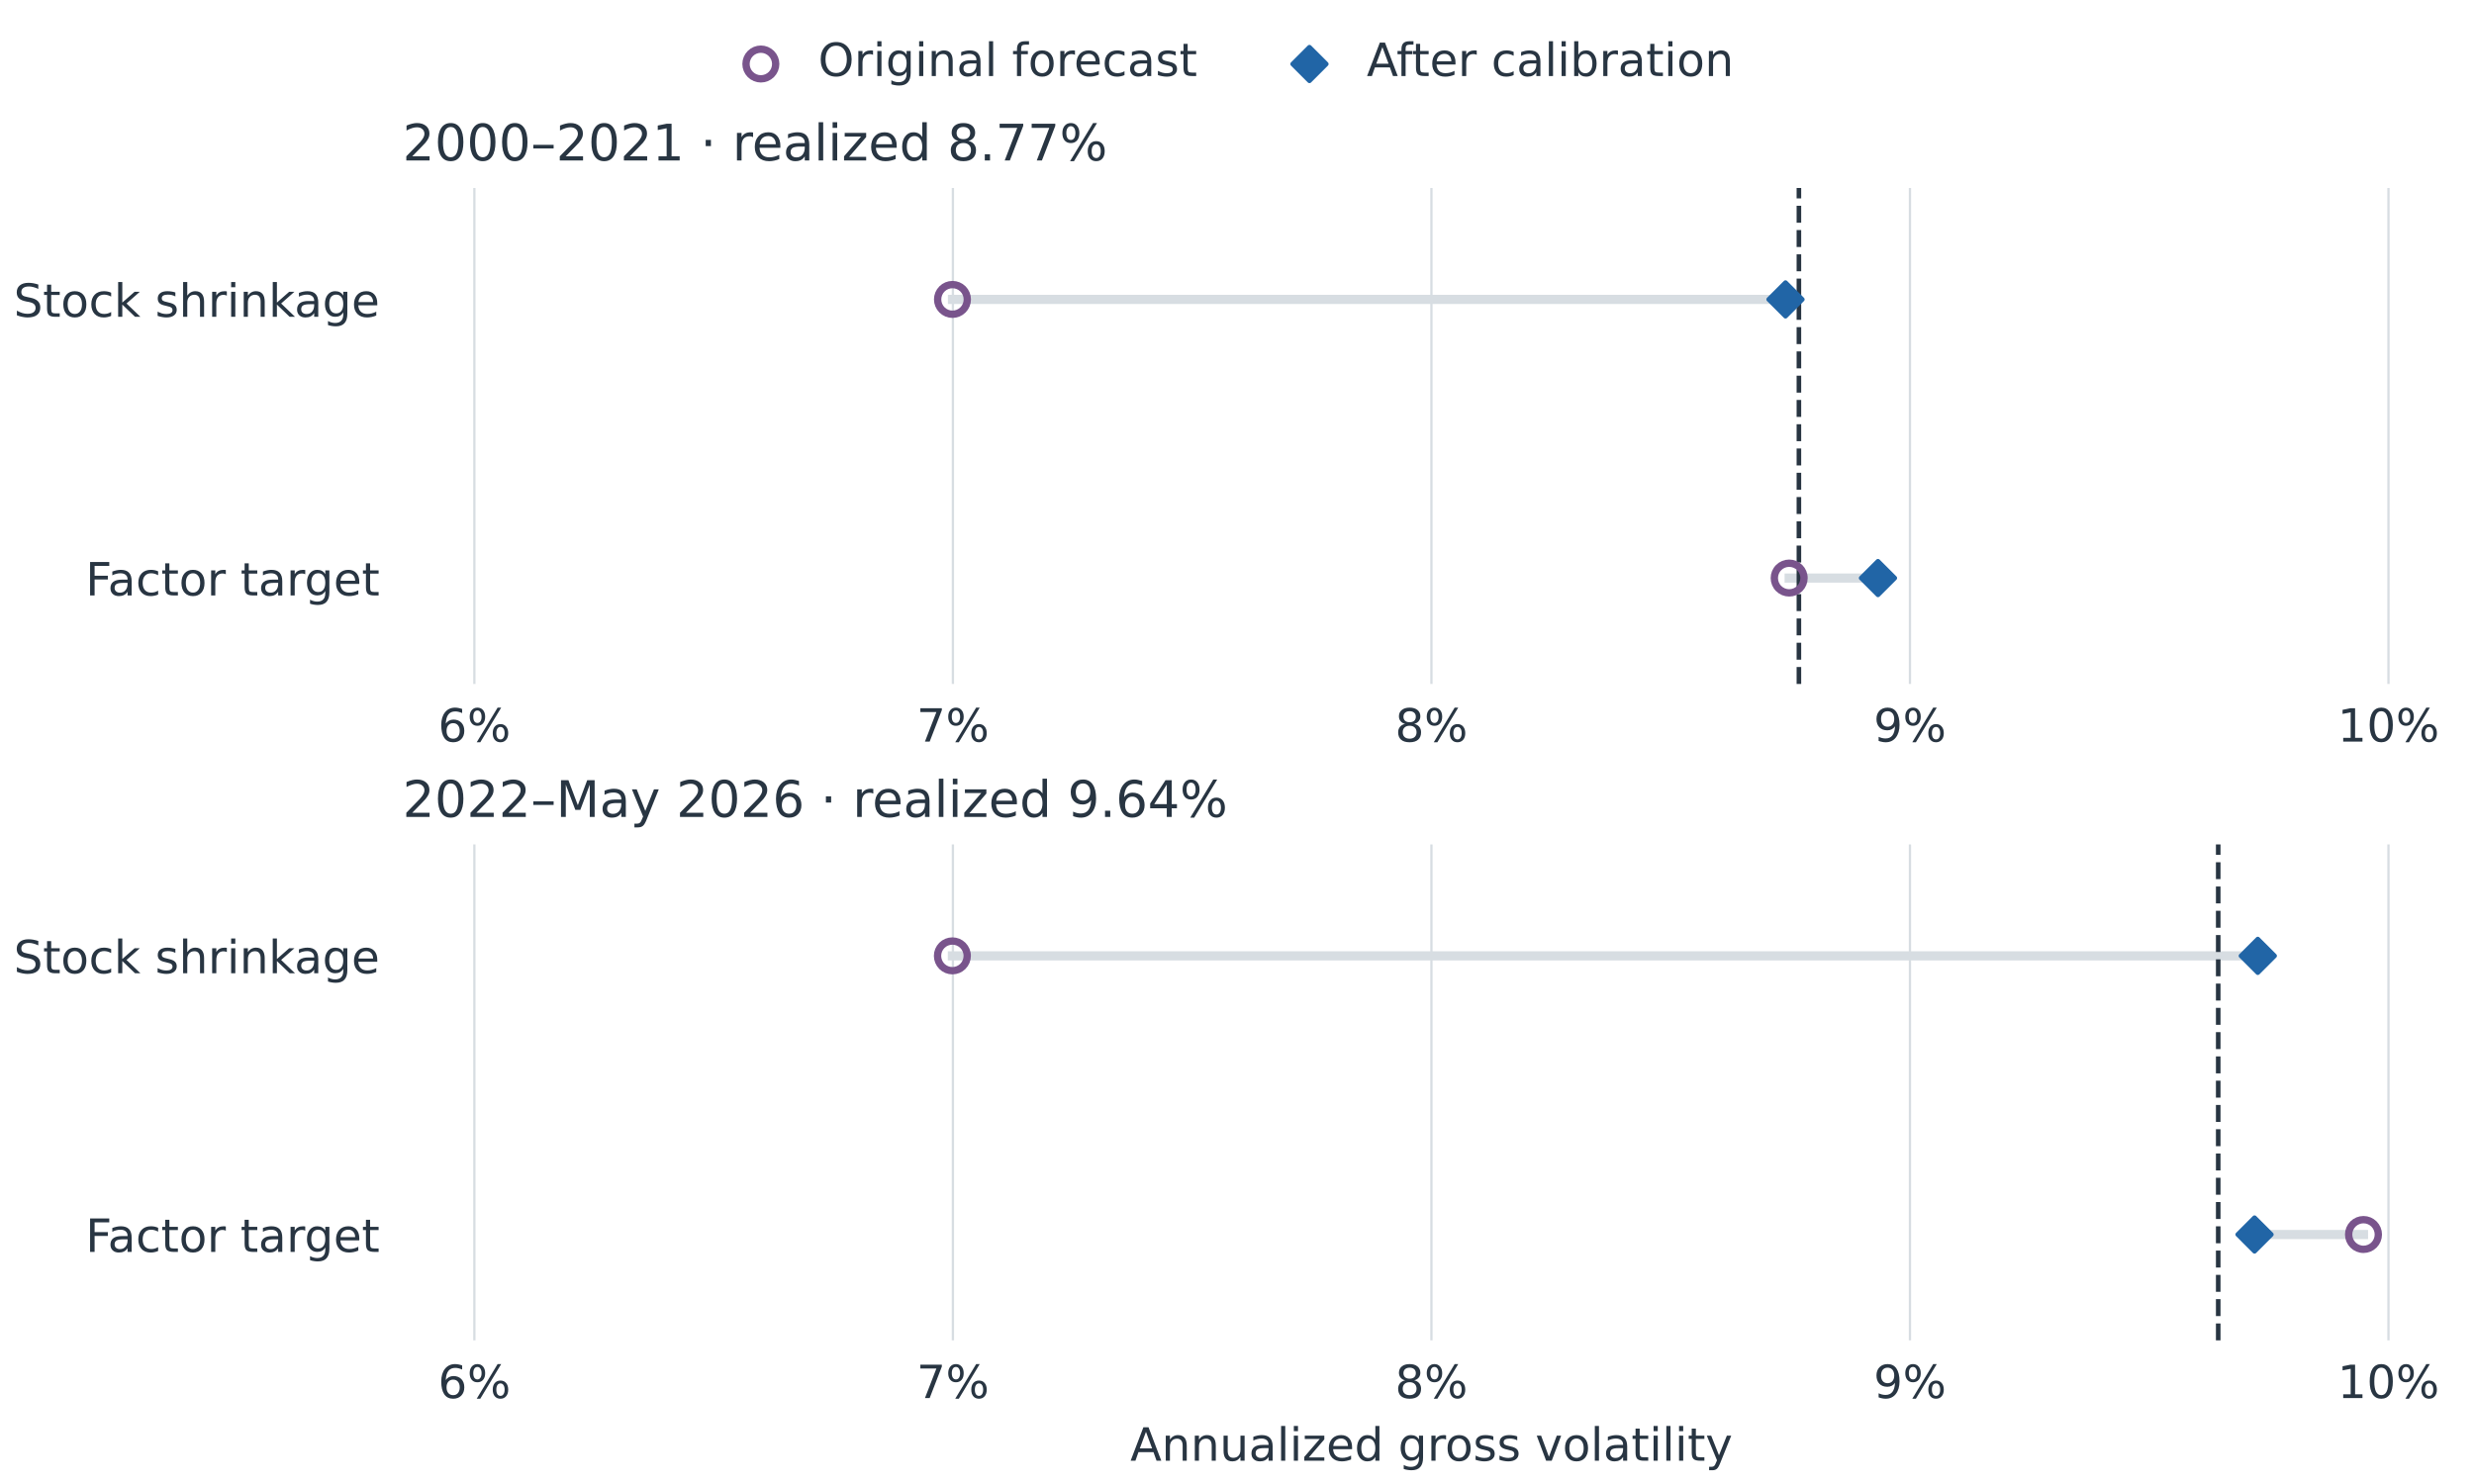
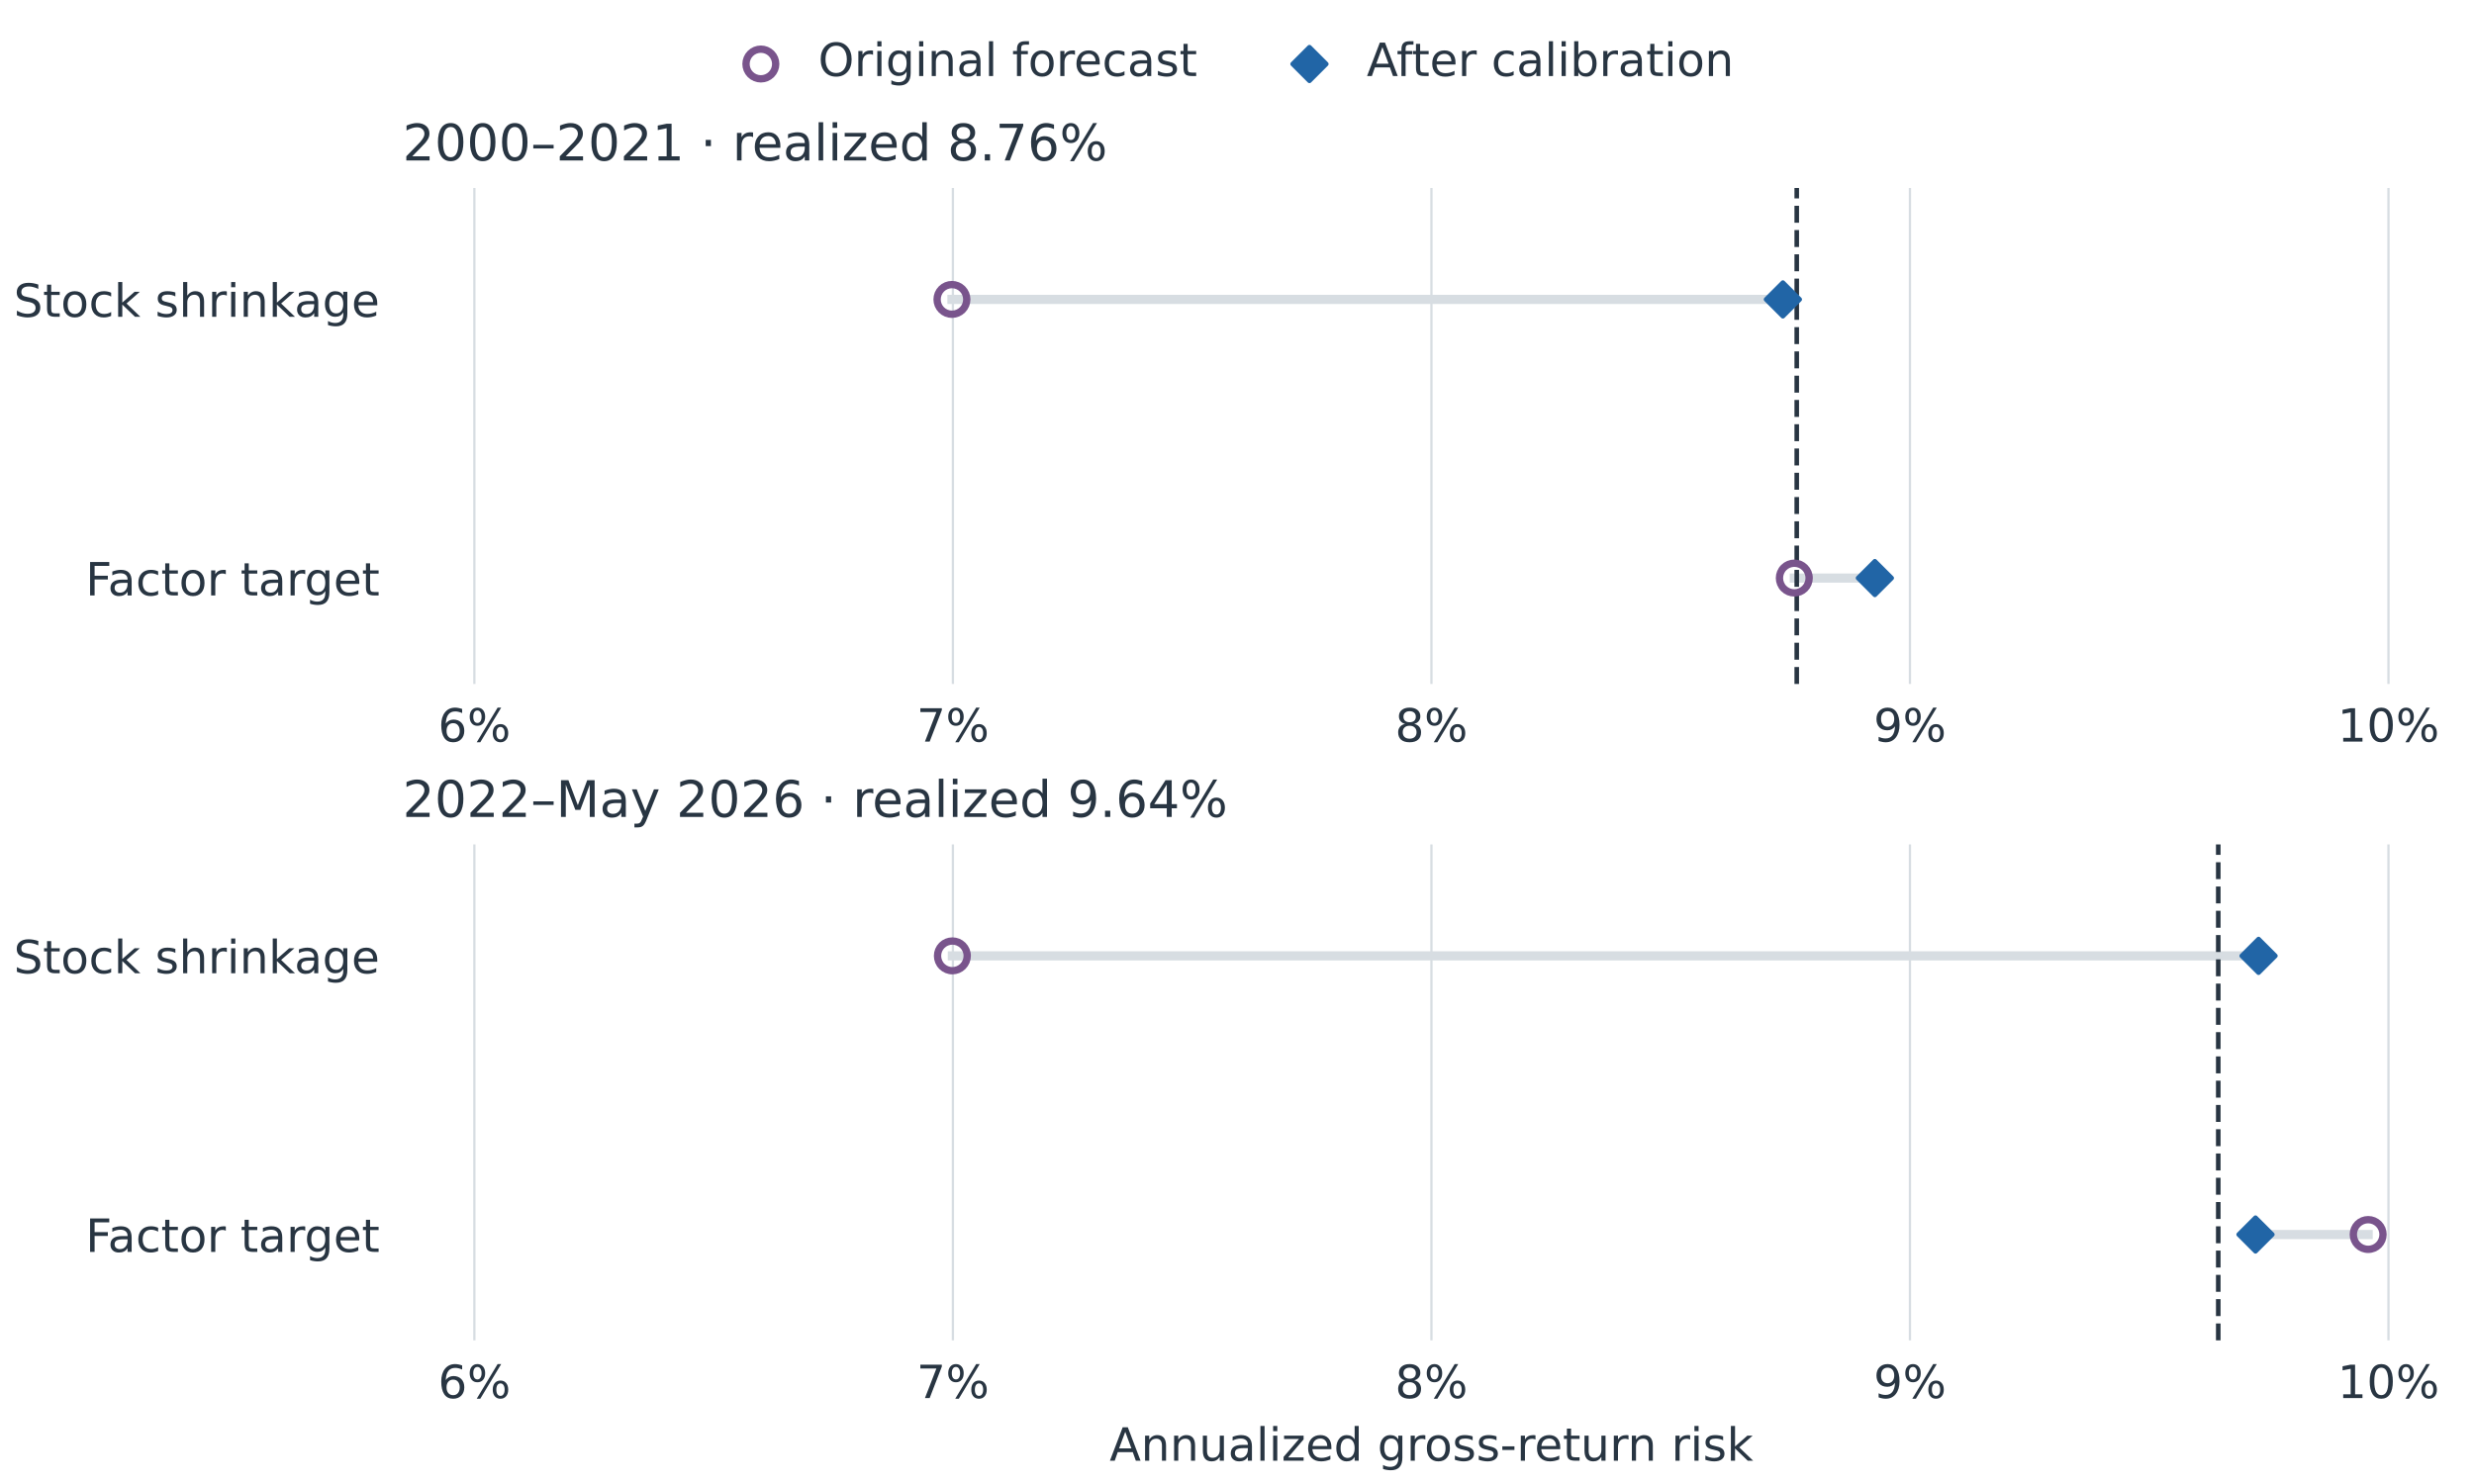
<svg xmlns="http://www.w3.org/2000/svg" xmlns:xlink="http://www.w3.org/1999/xlink" width="540pt" height="324pt" viewBox="0 0 540 324" version="1.1">
  <defs>
    <style type="text/css">*{stroke-linejoin: round; stroke-linecap: butt}</style>
  </defs>
  <g id="figure_1">
    <g id="patch_1">
      <path d="M 0 324 L 540 324 L 540 0 L 0 0 L 0 324 z " style="fill: none" />
    </g>
    <g id="axes_1">
      <g id="patch_2">
        <path d="M 87.874 149.322 L 537 149.322 L 537 41.037 L 87.874 41.037 L 87.874 149.322 z " style="fill: none" />
      </g>
      <g id="line2d_1">
-         <path d="M 390.523 126.205 L 409.905 126.205 " clip-path="url(#p092b782f0d)" style="fill: none; stroke: #d7dde2; stroke-width: 2; stroke-linecap: square" />
+         <path d="M 391.642 126.205 L 409.226 126.205 " clip-path="url(#p092b782f0d)" style="fill: none; stroke: #d7dde2; stroke-width: 2; stroke-linecap: square" />
      </g>
      <g id="line2d_2">
-         <path d="M 207.897 65.371 L 389.72 65.371 " clip-path="url(#p092b782f0d)" style="fill: none; stroke: #d7dde2; stroke-width: 2; stroke-linecap: square" />
+         <path d="M 207.779 65.371 L 389.15 65.371 " clip-path="url(#p092b782f0d)" style="fill: none; stroke: #d7dde2; stroke-width: 2; stroke-linecap: square" />
      </g>
      <g id="matplotlib.axis_1">
        <g id="xtick_1">
          <g id="line2d_3">
            <path d="M 103.541 149.322 L 103.541 41.037 " clip-path="url(#p092b782f0d)" style="fill: none; stroke: #d7dde2; stroke-width: 0.5; stroke-linecap: square" />
          </g>
          <g id="line2d_4" />
          <g id="text_1">
            <text style="font-size: 10px; font-family: 'DejaVu Sans', 'Bitstream Vera Sans', 'Computer Modern Sans Serif', 'Lucida Grande', 'Verdana', 'Geneva', 'Lucid', 'Arial', 'Helvetica', 'Avant Garde', sans-serif; text-anchor: middle; fill: #283542" x="103.541" y="161.92" transform="rotate(-0 103.5409 161.9203)">6%</text>
          </g>
        </g>
        <g id="xtick_2">
          <g id="line2d_5">
            <path d="M 207.989 149.322 L 207.989 41.037 " clip-path="url(#p092b782f0d)" style="fill: none; stroke: #d7dde2; stroke-width: 0.5; stroke-linecap: square" />
          </g>
          <g id="line2d_6" />
          <g id="text_2">
            <text style="font-size: 10px; font-family: 'DejaVu Sans', 'Bitstream Vera Sans', 'Computer Modern Sans Serif', 'Lucida Grande', 'Verdana', 'Geneva', 'Lucid', 'Arial', 'Helvetica', 'Avant Garde', sans-serif; text-anchor: middle; fill: #283542" x="207.989" y="161.92" transform="rotate(-0 207.9888 161.9203)">7%</text>
          </g>
        </g>
        <g id="xtick_3">
          <g id="line2d_7">
            <path d="M 312.437 149.322 L 312.437 41.037 " clip-path="url(#p092b782f0d)" style="fill: none; stroke: #d7dde2; stroke-width: 0.5; stroke-linecap: square" />
          </g>
          <g id="line2d_8" />
          <g id="text_3">
            <text style="font-size: 10px; font-family: 'DejaVu Sans', 'Bitstream Vera Sans', 'Computer Modern Sans Serif', 'Lucida Grande', 'Verdana', 'Geneva', 'Lucid', 'Arial', 'Helvetica', 'Avant Garde', sans-serif; text-anchor: middle; fill: #283542" x="312.437" y="161.92" transform="rotate(-0 312.4367 161.9203)">8%</text>
          </g>
        </g>
        <g id="xtick_4">
          <g id="line2d_9">
            <path d="M 416.885 149.322 L 416.885 41.037 " clip-path="url(#p092b782f0d)" style="fill: none; stroke: #d7dde2; stroke-width: 0.5; stroke-linecap: square" />
          </g>
          <g id="line2d_10" />
          <g id="text_4">
            <text style="font-size: 10px; font-family: 'DejaVu Sans', 'Bitstream Vera Sans', 'Computer Modern Sans Serif', 'Lucida Grande', 'Verdana', 'Geneva', 'Lucid', 'Arial', 'Helvetica', 'Avant Garde', sans-serif; text-anchor: middle; fill: #283542" x="416.885" y="161.92" transform="rotate(-0 416.8846 161.9203)">9%</text>
          </g>
        </g>
        <g id="xtick_5">
          <g id="line2d_11">
            <path d="M 521.333 149.322 L 521.333 41.037 " clip-path="url(#p092b782f0d)" style="fill: none; stroke: #d7dde2; stroke-width: 0.5; stroke-linecap: square" />
          </g>
          <g id="line2d_12" />
          <g id="text_5">
            <text style="font-size: 10px; font-family: 'DejaVu Sans', 'Bitstream Vera Sans', 'Computer Modern Sans Serif', 'Lucida Grande', 'Verdana', 'Geneva', 'Lucid', 'Arial', 'Helvetica', 'Avant Garde', sans-serif; text-anchor: middle; fill: #283542" x="521.333" y="161.92" transform="rotate(-0 521.3326 161.9203)">10%</text>
          </g>
        </g>
      </g>
      <g id="matplotlib.axis_2">
        <g id="ytick_1">
          <g id="line2d_13" />
          <g id="text_6">
            <text style="font-size: 10px; font-family: 'DejaVu Sans', 'Bitstream Vera Sans', 'Computer Modern Sans Serif', 'Lucida Grande', 'Verdana', 'Geneva', 'Lucid', 'Arial', 'Helvetica', 'Avant Garde', sans-serif; text-anchor: end; fill: #283542" x="82.874" y="130.004" transform="rotate(-0 82.87368 130.0041)">Factor target</text>
          </g>
        </g>
        <g id="ytick_2">
          <g id="line2d_14" />
          <g id="text_7">
            <text style="font-size: 10px; font-family: 'DejaVu Sans', 'Bitstream Vera Sans', 'Computer Modern Sans Serif', 'Lucida Grande', 'Verdana', 'Geneva', 'Lucid', 'Arial', 'Helvetica', 'Avant Garde', sans-serif; text-anchor: end; fill: #283542" x="82.874" y="69.17" transform="rotate(-0 82.87368 69.17)">Stock shrinkage</text>
          </g>
        </g>
      </g>
      <g id="line2d_15">
-         <path d="M 392.645 149.322 L 392.645 41.037 " clip-path="url(#p092b782f0d)" style="fill: none; stroke-dasharray: 3.7,1.6; stroke-dashoffset: 0; stroke: #283542" />
+         <path d="M 392.175 149.322 L 392.175 41.037 " clip-path="url(#p092b782f0d)" style="fill: none; stroke-dasharray: 3.7,1.6; stroke-dashoffset: 0; stroke: #283542" />
      </g>
      <g id="PathCollection_1">
-         <path d="M 390.523 129.445 C 391.383 129.445 392.207 129.104 392.815 128.496 C 393.422 127.889 393.764 127.064 393.764 126.205 C 393.764 125.346 393.422 124.521 392.815 123.914 C 392.207 123.306 391.383 122.965 390.523 122.965 C 389.664 122.965 388.84 123.306 388.232 123.914 C 387.624 124.521 387.283 125.346 387.283 126.205 C 387.283 127.064 387.624 127.889 388.232 128.496 C 388.84 129.104 389.664 129.445 390.523 129.445 L 390.523 129.445 z " clip-path="url(#p092b782f0d)" style="fill: none; stroke: #79548c; stroke-width: 1.6" />
+         <path d="M 391.642 129.445 C 392.502 129.445 393.326 129.104 393.934 128.496 C 394.541 127.889 394.883 127.064 394.883 126.205 C 394.883 125.346 394.541 124.521 393.934 123.914 C 393.326 123.306 392.502 122.965 391.642 122.965 C 390.783 122.965 389.959 123.306 389.351 123.914 C 388.743 124.521 388.402 125.346 388.402 126.205 C 388.402 127.064 388.743 127.889 389.351 128.496 C 389.959 129.104 390.783 129.445 391.642 129.445 L 391.642 129.445 z " clip-path="url(#p092b782f0d)" style="fill: none; stroke: #79548c; stroke-width: 1.6" />
      </g>
      <g id="PathCollection_2">
-         <path d="M 207.897 68.611 C 208.756 68.611 209.581 68.27 210.188 67.662 C 210.796 67.054 211.137 66.23 211.137 65.371 C 211.137 64.511 210.796 63.687 210.188 63.079 C 209.581 62.472 208.756 62.13 207.897 62.13 C 207.038 62.13 206.213 62.472 205.606 63.079 C 204.998 63.687 204.657 64.511 204.657 65.371 C 204.657 66.23 204.998 67.054 205.606 67.662 C 206.213 68.27 207.038 68.611 207.897 68.611 L 207.897 68.611 z " clip-path="url(#p092b782f0d)" style="fill: none; stroke: #79548c; stroke-width: 1.6" />
+         <path d="M 207.779 68.611 C 208.638 68.611 209.463 68.27 210.07 67.662 C 210.678 67.054 211.019 66.23 211.019 65.371 C 211.019 64.511 210.678 63.687 210.07 63.079 C 209.463 62.472 208.638 62.13 207.779 62.13 C 206.92 62.13 206.095 62.472 205.488 63.079 C 204.88 63.687 204.539 64.511 204.539 65.371 C 204.539 66.23 204.88 67.054 205.488 67.662 C 206.095 68.27 206.92 68.611 207.779 68.611 L 207.779 68.611 z " clip-path="url(#p092b782f0d)" style="fill: none; stroke: #79548c; stroke-width: 1.6" />
      </g>
      <g id="PathCollection_3">
        <defs>
          <path id="m40c2693d93" d="M -0 3.674 L 3.674 0 L 0 -3.674 L -3.674 -0 z " style="stroke: #2165a6" />
        </defs>
        <g clip-path="url(#p092b782f0d)">
-           <use xlink:href="#m40c2693d93" x="409.905" y="126.205" style="fill: #2165a6; stroke: #2165a6" />
+           <use xlink:href="#m40c2693d93" x="409.226" y="126.205" style="fill: #2165a6; stroke: #2165a6" />
        </g>
      </g>
      <g id="PathCollection_4">
        <g clip-path="url(#p092b782f0d)">
-           <use xlink:href="#m40c2693d93" x="389.72" y="65.371" style="fill: #2165a6; stroke: #2165a6" />
+           <use xlink:href="#m40c2693d93" x="389.15" y="65.371" style="fill: #2165a6; stroke: #2165a6" />
        </g>
      </g>
      <g id="text_8">
-         <text style="font-size: 11px; font-family: 'DejaVu Sans', 'Bitstream Vera Sans', 'Computer Modern Sans Serif', 'Lucida Grande', 'Verdana', 'Geneva', 'Lucid', 'Arial', 'Helvetica', 'Avant Garde', sans-serif; text-anchor: start; fill: #283542" x="87.874" y="35.037" transform="rotate(-0 87.87368 35.03713)">2000–2021  ·  realized 8.77%</text>
+         <text style="font-size: 11px; font-family: 'DejaVu Sans', 'Bitstream Vera Sans', 'Computer Modern Sans Serif', 'Lucida Grande', 'Verdana', 'Geneva', 'Lucid', 'Arial', 'Helvetica', 'Avant Garde', sans-serif; text-anchor: start; fill: #283542" x="87.874" y="35.037" transform="rotate(-0 87.87368 35.03713)">2000–2021  ·  realized 8.76%</text>
      </g>
    </g>
    <g id="axes_2">
      <g id="patch_3">
        <path d="M 87.874 292.644 L 537 292.644 L 537 184.359 L 87.874 184.359 L 87.874 292.644 z " style="fill: none" />
      </g>
      <g id="line2d_16">
-         <path d="M 515.879 269.527 L 492.096 269.527 " clip-path="url(#p1637661ead)" style="fill: none; stroke: #d7dde2; stroke-width: 2; stroke-linecap: square" />
+         <path d="M 516.901 269.527 L 492.307 269.527 " clip-path="url(#p1637661ead)" style="fill: none; stroke: #d7dde2; stroke-width: 2; stroke-linecap: square" />
      </g>
      <g id="line2d_17">
-         <path d="M 207.876 208.692 L 492.808 208.692 " clip-path="url(#p1637661ead)" style="fill: none; stroke: #d7dde2; stroke-width: 2; stroke-linecap: square" />
+         <path d="M 207.874 208.692 L 492.977 208.692 " clip-path="url(#p1637661ead)" style="fill: none; stroke: #d7dde2; stroke-width: 2; stroke-linecap: square" />
      </g>
      <g id="matplotlib.axis_3">
        <g id="xtick_6">
          <g id="line2d_18">
            <path d="M 103.541 292.644 L 103.541 184.359 " clip-path="url(#p1637661ead)" style="fill: none; stroke: #d7dde2; stroke-width: 0.5; stroke-linecap: square" />
          </g>
          <g id="line2d_19" />
          <g id="text_9">
            <text style="font-size: 10px; font-family: 'DejaVu Sans', 'Bitstream Vera Sans', 'Computer Modern Sans Serif', 'Lucida Grande', 'Verdana', 'Geneva', 'Lucid', 'Arial', 'Helvetica', 'Avant Garde', sans-serif; text-anchor: middle; fill: #283542" x="103.541" y="305.242" transform="rotate(-0 103.5409 305.2419)">6%</text>
          </g>
        </g>
        <g id="xtick_7">
          <g id="line2d_20">
            <path d="M 207.989 292.644 L 207.989 184.359 " clip-path="url(#p1637661ead)" style="fill: none; stroke: #d7dde2; stroke-width: 0.5; stroke-linecap: square" />
          </g>
          <g id="line2d_21" />
          <g id="text_10">
            <text style="font-size: 10px; font-family: 'DejaVu Sans', 'Bitstream Vera Sans', 'Computer Modern Sans Serif', 'Lucida Grande', 'Verdana', 'Geneva', 'Lucid', 'Arial', 'Helvetica', 'Avant Garde', sans-serif; text-anchor: middle; fill: #283542" x="207.989" y="305.242" transform="rotate(-0 207.9888 305.2419)">7%</text>
          </g>
        </g>
        <g id="xtick_8">
          <g id="line2d_22">
            <path d="M 312.437 292.644 L 312.437 184.359 " clip-path="url(#p1637661ead)" style="fill: none; stroke: #d7dde2; stroke-width: 0.5; stroke-linecap: square" />
          </g>
          <g id="line2d_23" />
          <g id="text_11">
            <text style="font-size: 10px; font-family: 'DejaVu Sans', 'Bitstream Vera Sans', 'Computer Modern Sans Serif', 'Lucida Grande', 'Verdana', 'Geneva', 'Lucid', 'Arial', 'Helvetica', 'Avant Garde', sans-serif; text-anchor: middle; fill: #283542" x="312.437" y="305.242" transform="rotate(-0 312.4367 305.2419)">8%</text>
          </g>
        </g>
        <g id="xtick_9">
          <g id="line2d_24">
            <path d="M 416.885 292.644 L 416.885 184.359 " clip-path="url(#p1637661ead)" style="fill: none; stroke: #d7dde2; stroke-width: 0.5; stroke-linecap: square" />
          </g>
          <g id="line2d_25" />
          <g id="text_12">
            <text style="font-size: 10px; font-family: 'DejaVu Sans', 'Bitstream Vera Sans', 'Computer Modern Sans Serif', 'Lucida Grande', 'Verdana', 'Geneva', 'Lucid', 'Arial', 'Helvetica', 'Avant Garde', sans-serif; text-anchor: middle; fill: #283542" x="416.885" y="305.242" transform="rotate(-0 416.8846 305.2419)">9%</text>
          </g>
        </g>
        <g id="xtick_10">
          <g id="line2d_26">
            <path d="M 521.333 292.644 L 521.333 184.359 " clip-path="url(#p1637661ead)" style="fill: none; stroke: #d7dde2; stroke-width: 0.5; stroke-linecap: square" />
          </g>
          <g id="line2d_27" />
          <g id="text_13">
            <text style="font-size: 10px; font-family: 'DejaVu Sans', 'Bitstream Vera Sans', 'Computer Modern Sans Serif', 'Lucida Grande', 'Verdana', 'Geneva', 'Lucid', 'Arial', 'Helvetica', 'Avant Garde', sans-serif; text-anchor: middle; fill: #283542" x="521.333" y="305.242" transform="rotate(-0 521.3326 305.2419)">10%</text>
          </g>
        </g>
        <g id="text_14">
-           <text style="font-size: 10px; font-family: 'DejaVu Sans', 'Bitstream Vera Sans', 'Computer Modern Sans Serif', 'Lucida Grande', 'Verdana', 'Geneva', 'Lucid', 'Arial', 'Helvetica', 'Avant Garde', sans-serif; text-anchor: middle; fill: #283542" x="312.437" y="318.92" transform="rotate(-0 312.4367 318.9201)">Annualized gross volatility</text>
+           <text style="font-size: 10px; font-family: 'DejaVu Sans', 'Bitstream Vera Sans', 'Computer Modern Sans Serif', 'Lucida Grande', 'Verdana', 'Geneva', 'Lucid', 'Arial', 'Helvetica', 'Avant Garde', sans-serif; text-anchor: middle; fill: #283542" x="312.437" y="318.92" transform="rotate(-0 312.4367 318.9201)">Annualized gross-return risk</text>
        </g>
      </g>
      <g id="matplotlib.axis_4">
        <g id="ytick_3">
          <g id="line2d_28" />
          <g id="text_15">
            <text style="font-size: 10px; font-family: 'DejaVu Sans', 'Bitstream Vera Sans', 'Computer Modern Sans Serif', 'Lucida Grande', 'Verdana', 'Geneva', 'Lucid', 'Arial', 'Helvetica', 'Avant Garde', sans-serif; text-anchor: end; fill: #283542" x="82.874" y="273.326" transform="rotate(-0 82.87368 273.3258)">Factor target</text>
          </g>
        </g>
        <g id="ytick_4">
          <g id="line2d_29" />
          <g id="text_16">
            <text style="font-size: 10px; font-family: 'DejaVu Sans', 'Bitstream Vera Sans', 'Computer Modern Sans Serif', 'Lucida Grande', 'Verdana', 'Geneva', 'Lucid', 'Arial', 'Helvetica', 'Avant Garde', sans-serif; text-anchor: end; fill: #283542" x="82.874" y="212.492" transform="rotate(-0 82.87368 212.4916)">Stock shrinkage</text>
          </g>
        </g>
      </g>
      <g id="line2d_30">
-         <path d="M 484.17 292.644 L 484.17 184.359 " clip-path="url(#p1637661ead)" style="fill: none; stroke-dasharray: 3.7,1.6; stroke-dashoffset: 0; stroke: #283542" />
+         <path d="M 484.179 292.644 L 484.179 184.359 " clip-path="url(#p1637661ead)" style="fill: none; stroke-dasharray: 3.7,1.6; stroke-dashoffset: 0; stroke: #283542" />
      </g>
      <g id="PathCollection_5">
-         <path d="M 515.879 272.767 C 516.739 272.767 517.563 272.425 518.17 271.818 C 518.778 271.21 519.12 270.386 519.12 269.527 C 519.12 268.667 518.778 267.843 518.17 267.235 C 517.563 266.628 516.739 266.286 515.879 266.286 C 515.02 266.286 514.196 266.628 513.588 267.235 C 512.98 267.843 512.639 268.667 512.639 269.527 C 512.639 270.386 512.98 271.21 513.588 271.818 C 514.196 272.425 515.02 272.767 515.879 272.767 L 515.879 272.767 z " clip-path="url(#p1637661ead)" style="fill: none; stroke: #79548c; stroke-width: 1.6" />
+         <path d="M 516.901 272.767 C 517.761 272.767 518.585 272.425 519.193 271.818 C 519.8 271.21 520.142 270.386 520.142 269.527 C 520.142 268.667 519.8 267.843 519.193 267.235 C 518.585 266.628 517.761 266.286 516.901 266.286 C 516.042 266.286 515.218 266.628 514.61 267.235 C 514.002 267.843 513.661 268.667 513.661 269.527 C 513.661 270.386 514.002 271.21 514.61 271.818 C 515.218 272.425 516.042 272.767 516.901 272.767 L 516.901 272.767 z " clip-path="url(#p1637661ead)" style="fill: none; stroke: #79548c; stroke-width: 1.6" />
      </g>
      <g id="PathCollection_6">
-         <path d="M 207.876 211.933 C 208.735 211.933 209.559 211.591 210.167 210.984 C 210.774 210.376 211.116 209.552 211.116 208.692 C 211.116 207.833 210.774 207.009 210.167 206.401 C 209.559 205.793 208.735 205.452 207.876 205.452 C 207.016 205.452 206.192 205.793 205.584 206.401 C 204.977 207.009 204.635 207.833 204.635 208.692 C 204.635 209.552 204.977 210.376 205.584 210.984 C 206.192 211.591 207.016 211.933 207.876 211.933 L 207.876 211.933 z " clip-path="url(#p1637661ead)" style="fill: none; stroke: #79548c; stroke-width: 1.6" />
+         <path d="M 207.874 211.933 C 208.734 211.933 209.558 211.591 210.165 210.984 C 210.773 210.376 211.115 209.552 211.115 208.692 C 211.115 207.833 210.773 207.009 210.165 206.401 C 209.558 205.793 208.734 205.452 207.874 205.452 C 207.015 205.452 206.191 205.793 205.583 206.401 C 204.975 207.009 204.634 207.833 204.634 208.692 C 204.634 209.552 204.975 210.376 205.583 210.984 C 206.191 211.591 207.015 211.933 207.874 211.933 L 207.874 211.933 z " clip-path="url(#p1637661ead)" style="fill: none; stroke: #79548c; stroke-width: 1.6" />
      </g>
      <g id="PathCollection_7">
        <g clip-path="url(#p1637661ead)">
-           <use xlink:href="#m40c2693d93" x="492.096" y="269.527" style="fill: #2165a6; stroke: #2165a6" />
+           <use xlink:href="#m40c2693d93" x="492.307" y="269.527" style="fill: #2165a6; stroke: #2165a6" />
        </g>
      </g>
      <g id="PathCollection_8">
        <g clip-path="url(#p1637661ead)">
-           <use xlink:href="#m40c2693d93" x="492.808" y="208.692" style="fill: #2165a6; stroke: #2165a6" />
+           <use xlink:href="#m40c2693d93" x="492.977" y="208.692" style="fill: #2165a6; stroke: #2165a6" />
        </g>
      </g>
      <g id="text_17">
        <text style="font-size: 11px; font-family: 'DejaVu Sans', 'Bitstream Vera Sans', 'Computer Modern Sans Serif', 'Lucida Grande', 'Verdana', 'Geneva', 'Lucid', 'Arial', 'Helvetica', 'Avant Garde', sans-serif; text-anchor: start; fill: #283542" x="87.874" y="178.359" transform="rotate(-0 87.87368 178.3588)">2022–May 2026  ·  realized 9.64%</text>
      </g>
    </g>
    <g id="legend_1">
      <g id="PathCollection_9">
        <path d="M 166.073 17.214 C 166.932 17.214 167.756 16.872 168.364 16.265 C 168.972 15.657 169.313 14.833 169.313 13.973 C 169.313 13.114 168.972 12.29 168.364 11.682 C 167.756 11.074 166.932 10.733 166.073 10.733 C 165.213 10.733 164.389 11.074 163.781 11.682 C 163.174 12.29 162.832 13.114 162.832 13.973 C 162.832 14.833 163.174 15.657 163.781 16.265 C 164.389 16.872 165.213 17.214 166.073 17.214 L 166.073 17.214 z " style="fill: none; stroke: #79548c; stroke-width: 1.6" />
      </g>
      <g id="text_18">
        <text style="font-size: 10px; font-family: 'DejaVu Sans', 'Bitstream Vera Sans', 'Computer Modern Sans Serif', 'Lucida Grande', 'Verdana', 'Geneva', 'Lucid', 'Arial', 'Helvetica', 'Avant Garde', sans-serif; text-anchor: start; fill: #283542" x="178.573" y="16.598" transform="rotate(-0 178.5727 16.59844)">Original forecast</text>
      </g>
      <g id="PathCollection_10">
        <g>
          <use xlink:href="#m40c2693d93" x="285.816" y="13.973" style="fill: #2165a6; stroke: #2165a6" />
        </g>
      </g>
      <g id="text_19">
        <text style="font-size: 10px; font-family: 'DejaVu Sans', 'Bitstream Vera Sans', 'Computer Modern Sans Serif', 'Lucida Grande', 'Verdana', 'Geneva', 'Lucid', 'Arial', 'Helvetica', 'Avant Garde', sans-serif; text-anchor: start; fill: #283542" x="298.316" y="16.598" transform="rotate(-0 298.3164 16.59844)">After calibration</text>
      </g>
    </g>
  </g>
  <defs>
    <clipPath id="p092b782f0d">
      <rect x="87.874" y="41.037" width="449.126" height="108.285" />
    </clipPath>
    <clipPath id="p1637661ead">
      <rect x="87.874" y="184.359" width="449.126" height="108.285" />
    </clipPath>
  </defs>
</svg>
